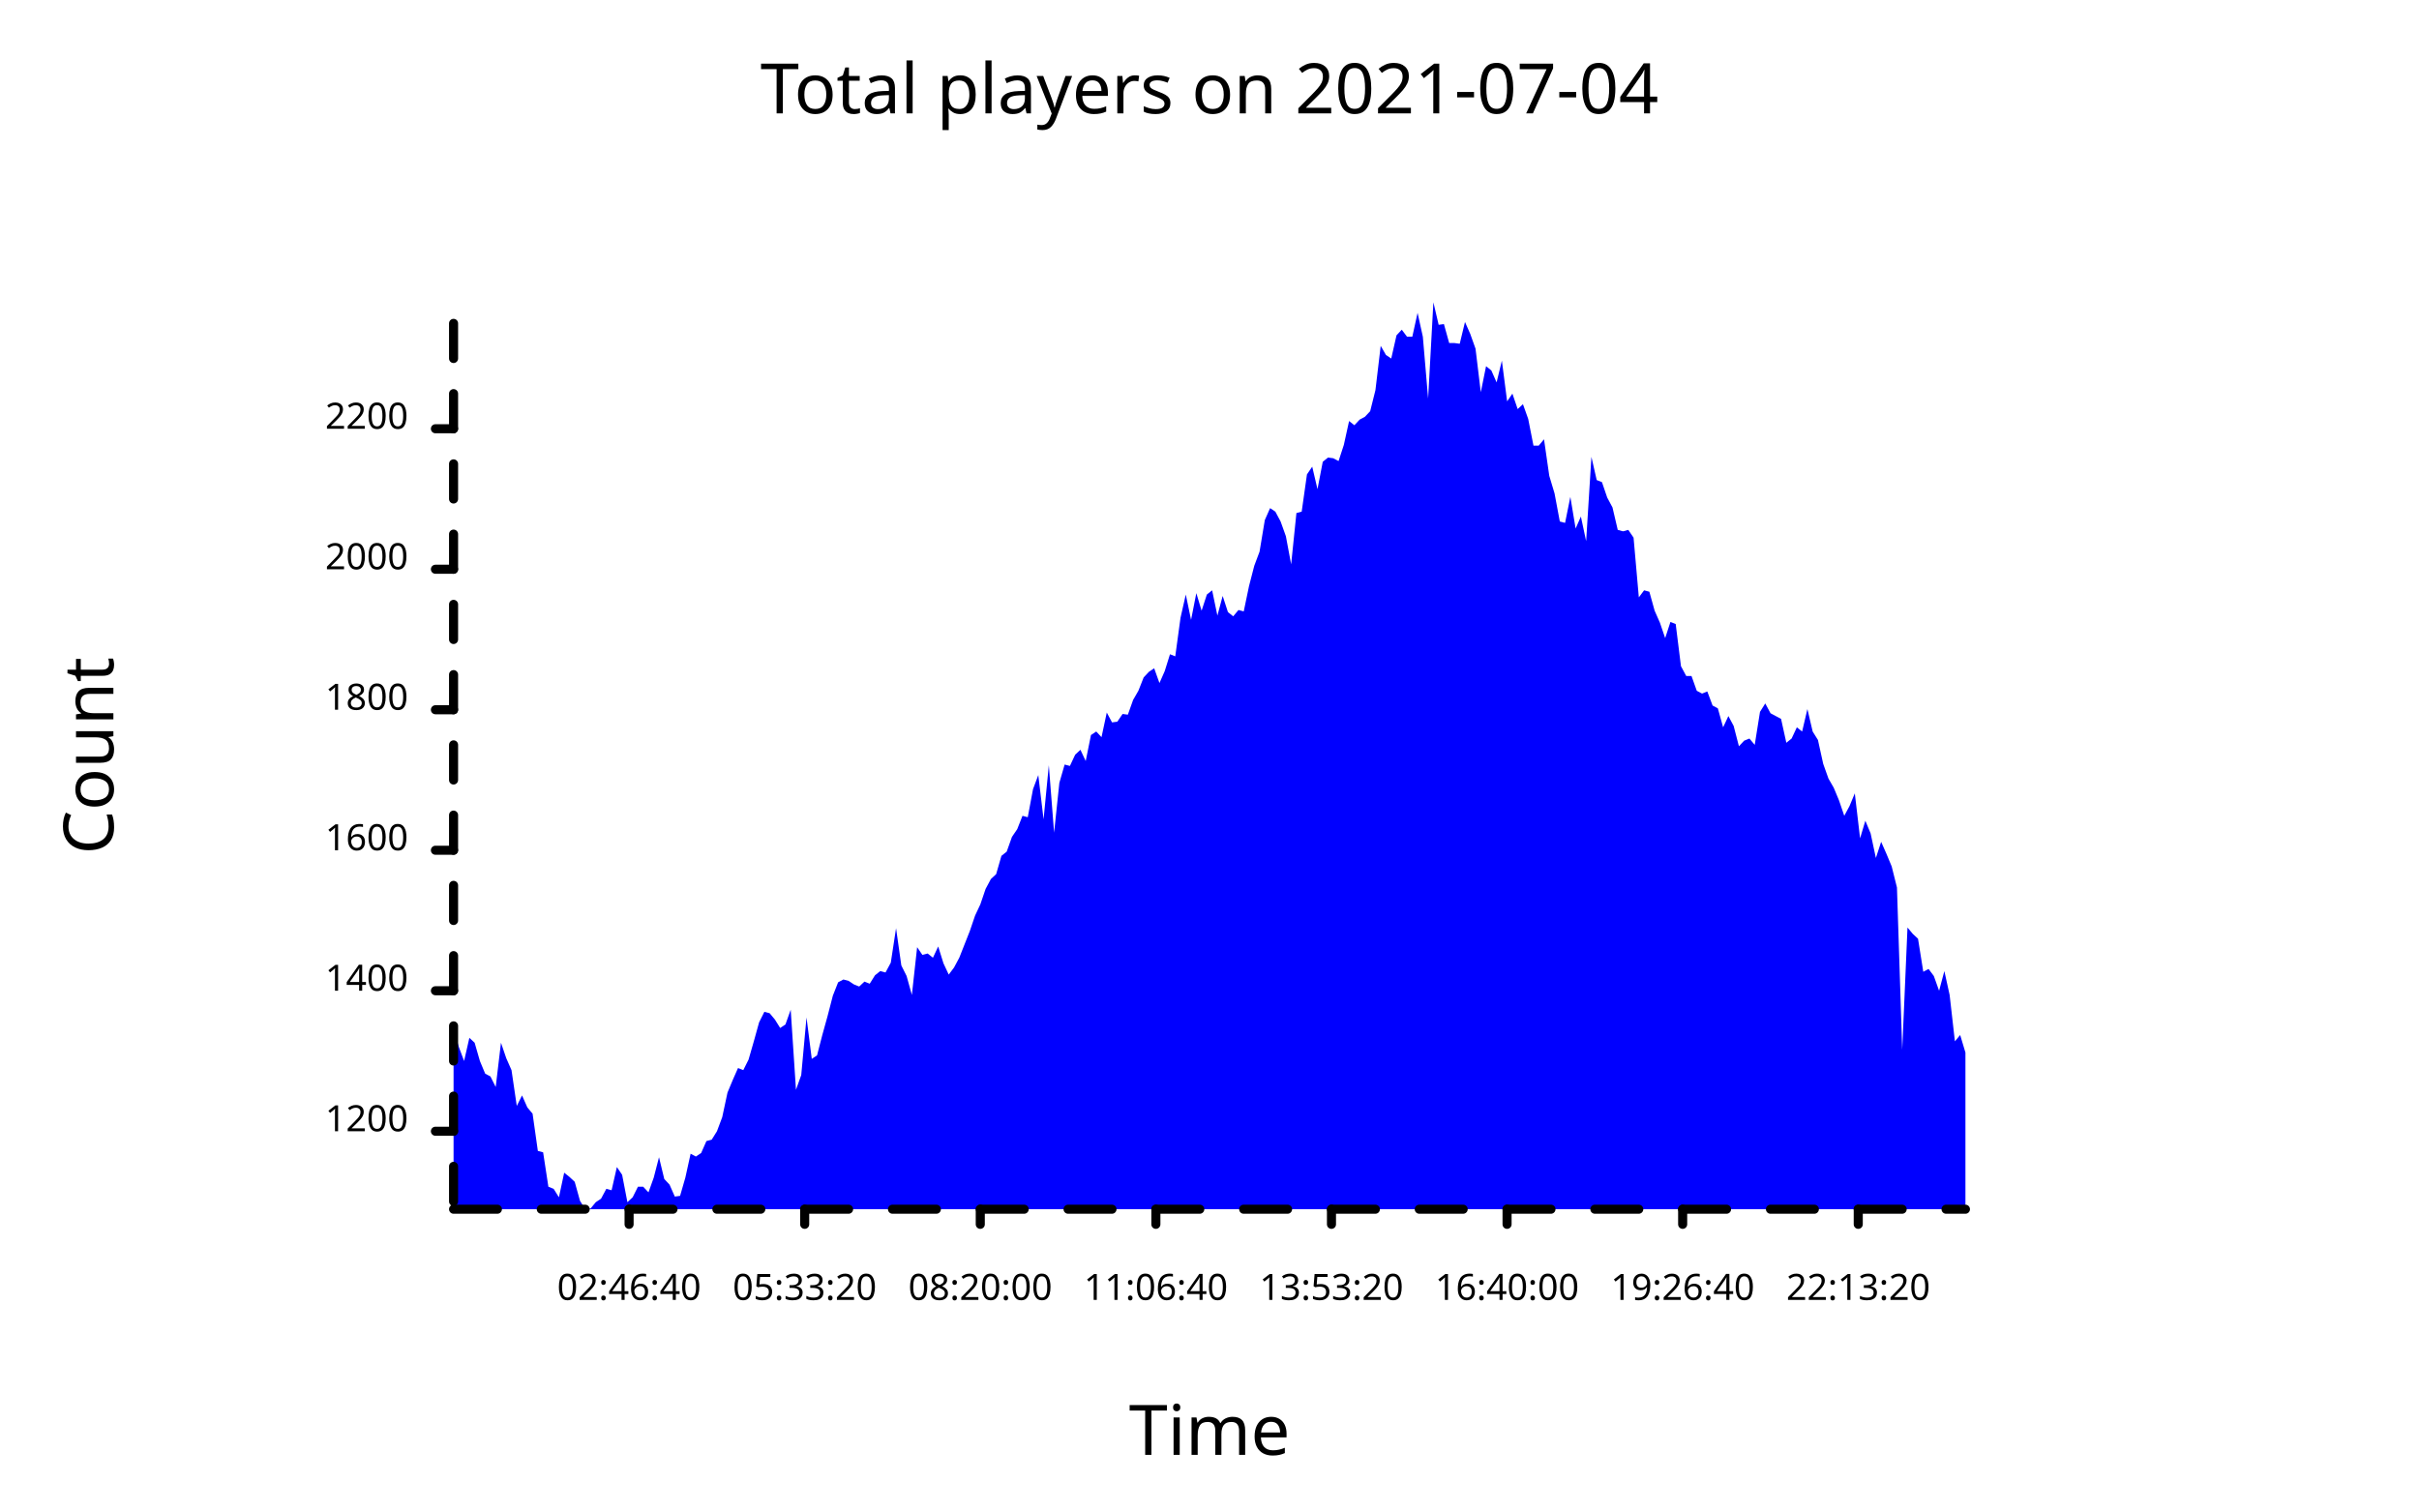
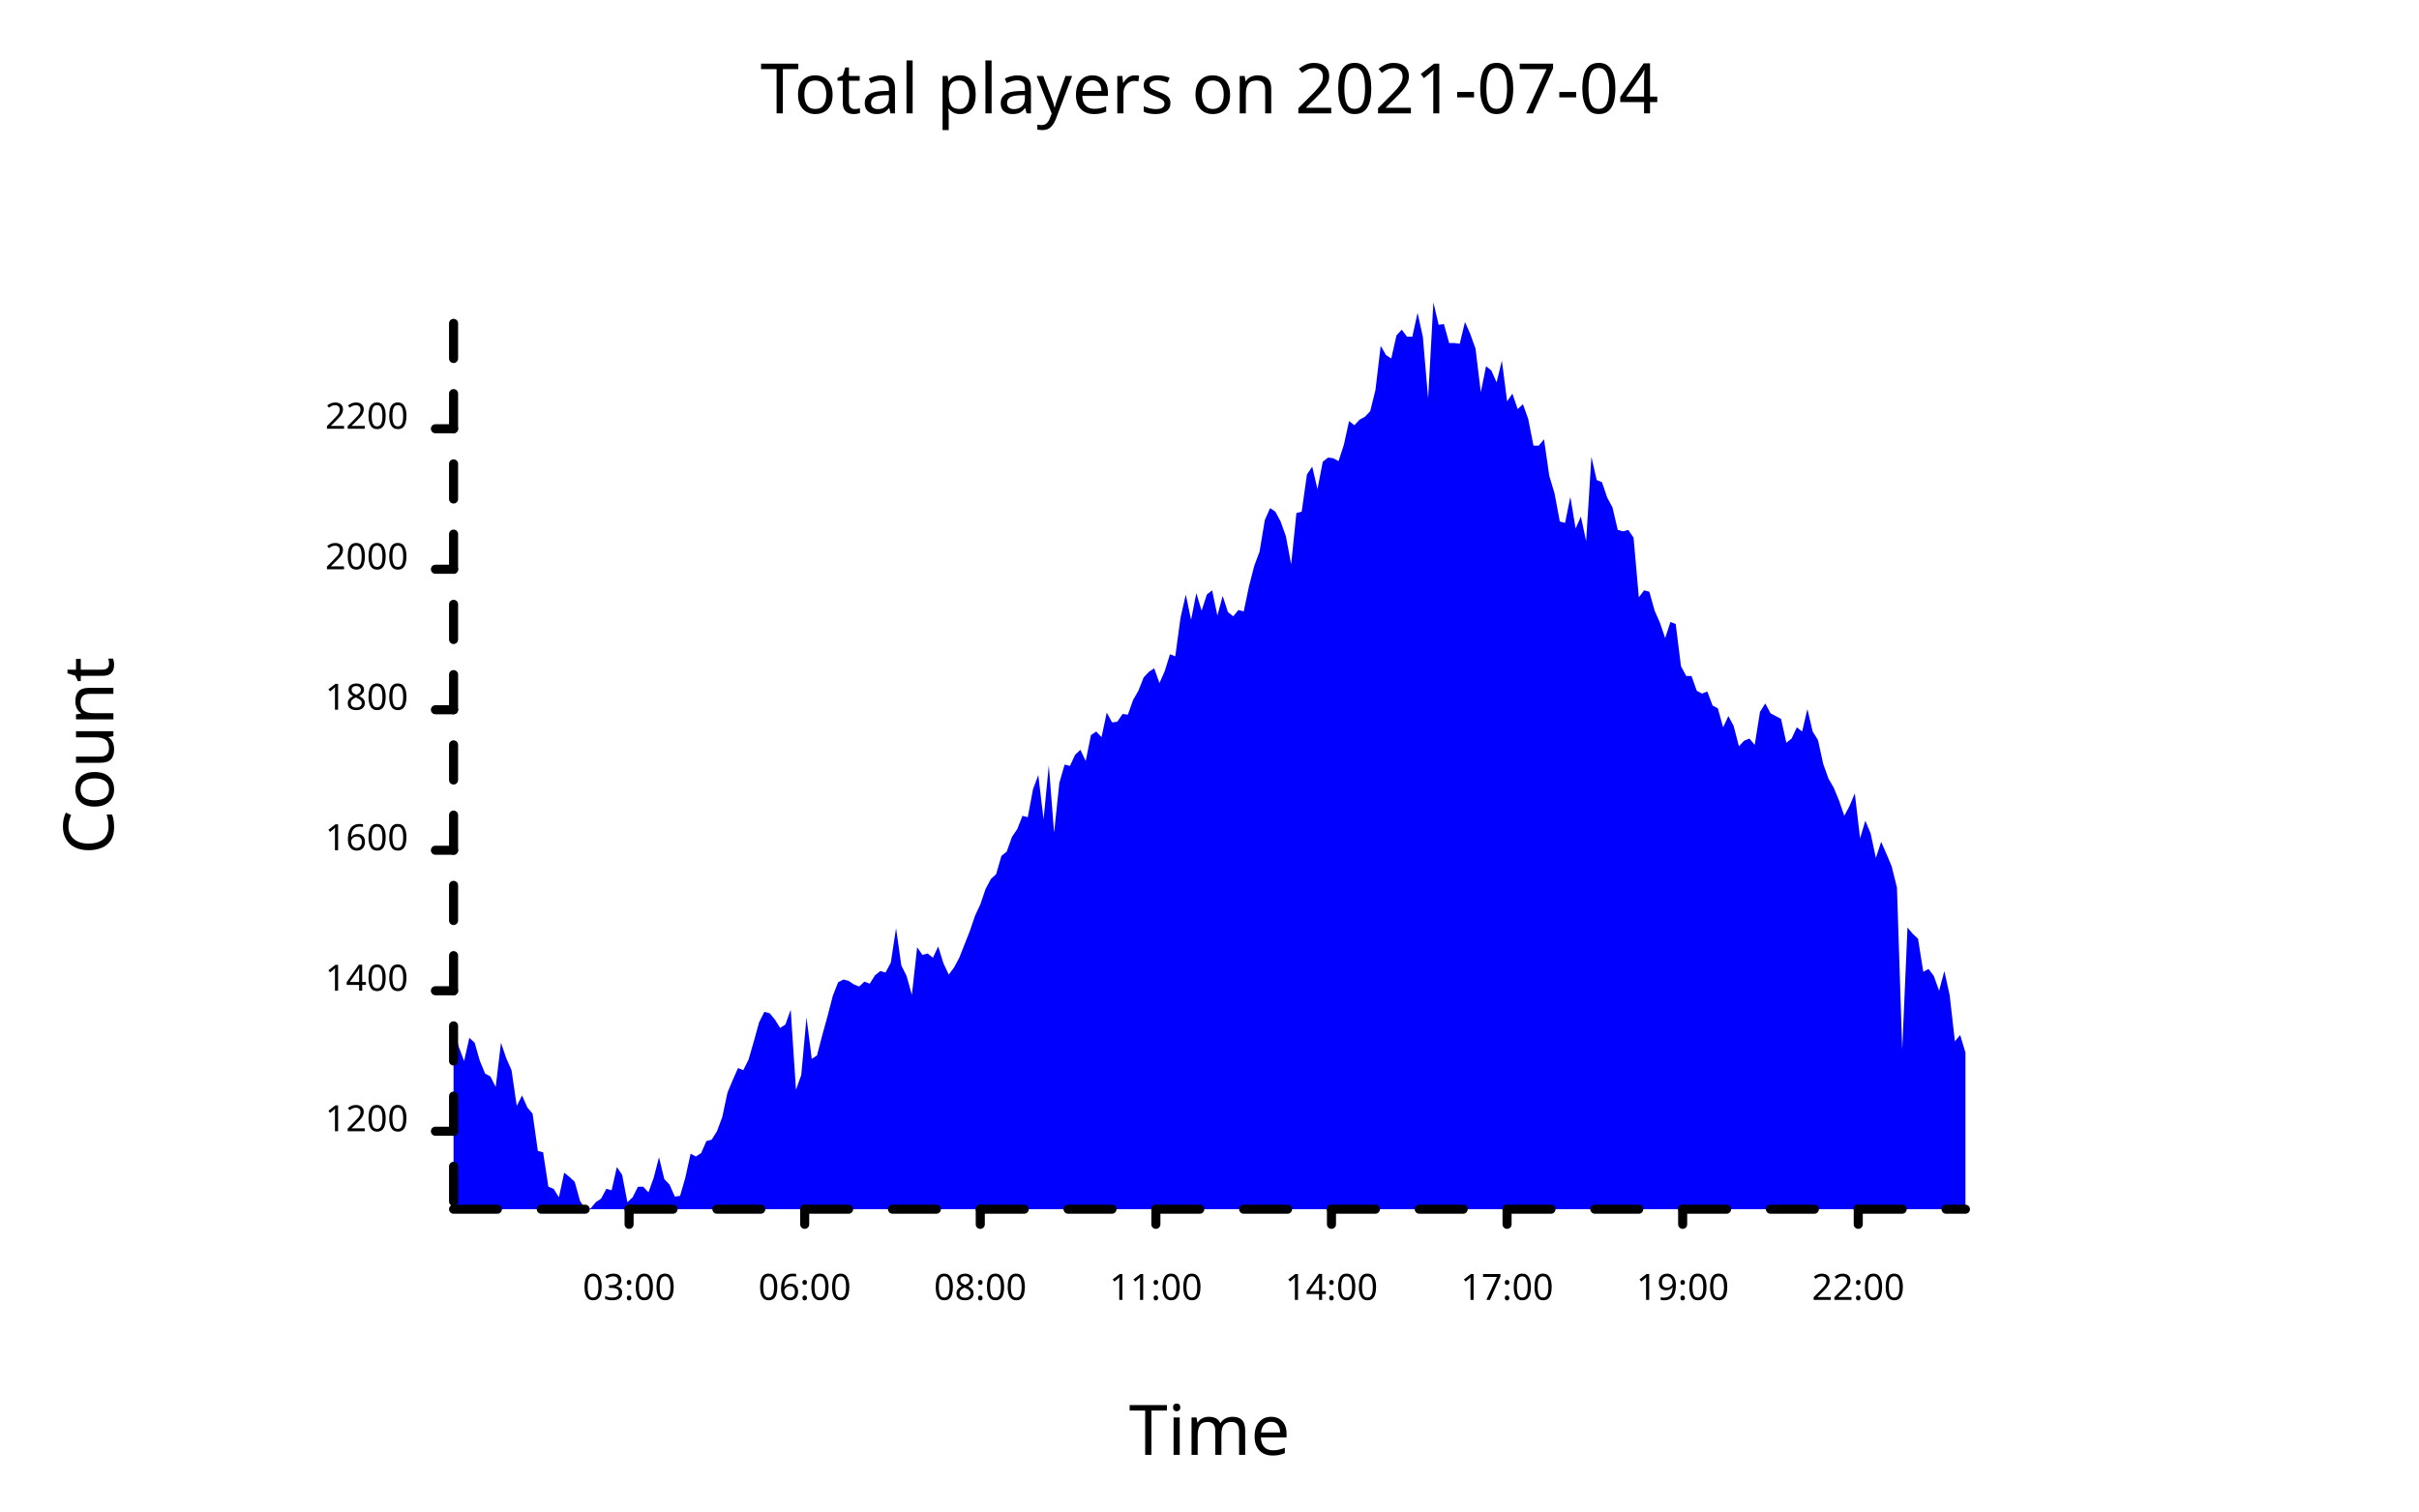
<svg xmlns="http://www.w3.org/2000/svg" class="poloto" width="800" height="500" viewBox="0 0 800 500">
  <style>.poloto { stroke-linecap:round; stroke-linejoin:round; font-family: 'Tahoma', sans-serif; background-color: AliceBlue;} .poloto_scatter{stroke-width:7} .poloto_line{stroke-width:2} .poloto_text{fill: black;} .poloto_axis_lines{stroke: black;stroke-width:3;fill:none;stroke-dasharray:none} .poloto0stroke{stroke:  blue;} .poloto1stroke{stroke:  red;} .poloto2stroke{stroke:  green;} .poloto3stroke{stroke:  gold;} .poloto4stroke{stroke:  aqua;} .poloto5stroke{stroke:  lime;} .poloto6stroke{stroke:  orange;} .poloto7stroke{stroke:  chocolate;} .poloto0fill{fill:blue;} .poloto1fill{fill:red;} .poloto2fill{fill:green;} .poloto3fill{fill:gold;} .poloto4fill{fill:aqua;} .poloto5fill{fill:lime;} .poloto6fill{fill:orange;} .poloto7fill{fill:chocolate;}</style>
  <text class="poloto_text poloto_legend_text" alignment-baseline="middle" text-anchor="start" font-size="large" x="675" y="100" />
  <path class="poloto_linefill poloto0fill" d=" M 150 400 L 150 340.279 L 151.742 346.321 L 153.484 350.968 L 155.226 343.3 L 156.969 344.926 L 158.711 350.968 L 160.453 355.151 L 162.195 356.081 L 163.937 359.566 L 165.679 344.926 L 167.422 350.039 L 169.164 353.989 L 170.906 365.84 L 172.648 362.355 L 174.39 366.305 L 176.132 368.397 L 177.875 380.713 L 179.617 381.177 L 181.359 392.564 L 183.101 393.261 L 184.843 396.05 L 186.585 387.916 L 188.328 389.311 L 190.07 390.937 L 191.812 397.211 L 193.554 400 L 195.296 399.768 L 197.038 397.676 L 198.78 396.514 L 200.523 393.261 L 202.265 393.726 L 204.007 386.057 L 205.749 388.613 L 207.491 397.676 L 209.233 396.05 L 210.976 392.564 L 212.718 392.564 L 214.46 394.423 L 216.202 389.543 L 217.944 382.804 L 219.686 390.008 L 221.429 391.867 L 223.171 395.817 L 224.913 395.585 L 226.655 389.543 L 228.397 381.642 L 230.139 382.572 L 231.882 381.41 L 233.624 377.459 L 235.366 376.995 L 237.108 374.206 L 238.85 369.558 L 240.592 361.425 L 242.334 357.242 L 244.077 353.292 L 245.819 353.989 L 247.561 350.503 L 249.303 344.462 L 251.045 338.187 L 252.787 334.702 L 254.53 335.167 L 256.272 337.258 L 258.014 340.046 L 259.756 338.885 L 261.498 334.005 L 263.24 360.496 L 264.983 355.616 L 266.725 336.561 L 268.467 350.271 L 270.209 349.109 L 271.951 342.37 L 273.693 336.096 L 275.436 329.357 L 277.178 324.942 L 278.92 324.012 L 280.662 324.477 L 282.404 325.639 L 284.146 326.336 L 285.889 324.71 L 287.631 325.407 L 289.373 322.618 L 291.115 321.224 L 292.857 321.689 L 294.599 318.435 L 296.341 307.049 L 298.084 319.365 L 299.826 322.851 L 301.568 329.125 L 303.31 313.323 L 305.052 315.879 L 306.794 315.414 L 308.537 316.809 L 310.279 313.091 L 312.021 318.668 L 313.763 322.386 L 315.505 320.062 L 317.247 316.809 L 318.99 312.393 L 320.732 307.978 L 322.474 302.866 L 324.216 299.148 L 325.958 294.036 L 327.7 290.782 L 329.443 289.156 L 331.185 283.114 L 332.927 281.72 L 334.669 276.84 L 336.411 274.284 L 338.153 269.868 L 339.895 270.333 L 341.638 261.038 L 343.38 256.39 L 345.122 271.03 L 346.864 253.137 L 348.606 275.445 L 350.348 258.947 L 352.091 252.905 L 353.833 253.369 L 355.575 249.651 L 357.317 248.025 L 359.059 251.743 L 360.801 243.145 L 362.544 241.983 L 364.286 243.842 L 366.028 235.709 L 367.77 238.962 L 369.512 238.73 L 371.254 236.174 L 372.997 236.406 L 374.739 231.526 L 376.481 228.505 L 378.223 224.09 L 379.965 222.231 L 381.707 221.069 L 383.449 225.949 L 385.192 221.998 L 386.934 216.421 L 388.676 217.119 L 390.418 204.338 L 392.16 196.669 L 393.902 205.035 L 395.645 196.204 L 397.387 202.014 L 399.129 196.669 L 400.871 195.275 L 402.613 203.641 L 404.355 197.134 L 406.098 202.479 L 407.84 203.873 L 409.582 201.782 L 411.324 202.246 L 413.066 193.881 L 414.808 187.142 L 416.551 182.494 L 418.293 172.037 L 420.035 168.087 L 421.777 169.249 L 423.519 172.502 L 425.261 177.382 L 427.003 186.677 L 428.746 169.713 L 430.488 169.249 L 432.23 156.933 L 433.972 154.376 L 435.714 161.813 L 437.456 152.75 L 439.199 151.356 L 440.941 151.588 L 442.683 152.517 L 444.425 147.173 L 446.167 139.272 L 447.909 140.666 L 449.652 138.807 L 451.394 137.878 L 453.136 136.019 L 454.878 129.047 L 456.62 114.407 L 458.362 117.428 L 460.105 118.59 L 461.847 110.922 L 463.589 109.063 L 465.331 111.387 L 467.073 111.387 L 468.815 103.486 L 470.557 111.387 L 472.3 131.836 L 474.042 100 L 475.784 107.436 L 477.526 107.204 L 479.268 113.478 L 481.01 113.478 L 482.753 113.71 L 484.495 106.507 L 486.237 110.457 L 487.979 115.337 L 489.721 129.744 L 491.463 121.146 L 493.206 122.541 L 494.948 126.491 L 496.69 119.287 L 498.432 132.765 L 500.174 130.209 L 501.916 135.321 L 503.659 133.695 L 505.401 138.575 L 507.143 147.405 L 508.885 147.405 L 510.627 145.314 L 512.369 157.397 L 514.111 163.207 L 515.854 172.502 L 517.596 172.967 L 519.338 164.369 L 521.08 174.826 L 522.822 170.875 L 524.564 179.009 L 526.307 151.123 L 528.049 158.792 L 529.791 159.489 L 531.533 164.601 L 533.275 167.854 L 535.017 175.29 L 536.76 175.755 L 538.502 175.29 L 540.244 177.847 L 541.986 197.599 L 543.728 195.275 L 545.47 195.74 L 547.213 202.014 L 548.955 205.964 L 550.697 211.077 L 552.439 205.732 L 554.181 206.429 L 555.923 220.372 L 557.666 223.625 L 559.408 223.625 L 561.15 228.505 L 562.892 229.435 L 564.634 228.737 L 566.376 233.385 L 568.118 234.314 L 569.861 240.589 L 571.603 236.871 L 573.345 240.124 L 575.087 246.863 L 576.829 245.004 L 578.571 244.307 L 580.314 246.398 L 582.056 235.476 L 583.798 232.688 L 585.54 235.941 L 587.282 236.871 L 589.024 237.8 L 590.767 245.701 L 592.509 244.307 L 594.251 240.589 L 595.993 241.983 L 597.735 234.547 L 599.477 241.983 L 601.22 244.771 L 602.962 252.672 L 604.704 257.552 L 606.446 260.573 L 608.188 264.756 L 609.93 269.868 L 611.672 266.615 L 613.415 262.432 L 615.157 277.304 L 616.899 271.495 L 618.641 275.678 L 620.383 283.811 L 622.125 278.466 L 623.868 282.417 L 625.61 286.6 L 627.352 293.571 L 629.094 347.25 L 630.836 306.816 L 632.578 308.908 L 634.321 310.534 L 636.063 321.456 L 637.805 320.527 L 639.547 322.851 L 641.289 327.73 L 643.031 321.224 L 644.774 329.125 L 646.516 344.462 L 648.258 342.37 L 650 348.18 L 650 400 Z" />
  <text class="poloto_labels poloto_text poloto_title" alignment-baseline="start" text-anchor="middle" font-size="x-large" x="400" y="37.5">Total players on 2021-07-04</text>
  <text class="poloto_labels poloto_text poloto_xname" alignment-baseline="start" text-anchor="middle" font-size="x-large" x="400" y="481.25">Time</text>
  <text class="poloto_labels poloto_text poloto_yname" alignment-baseline="start" text-anchor="middle" font-size="x-large" transform="rotate(-90,37.5,250)" x="37.5" y="250">Count</text>
  <line class="poloto_axis_lines" stroke="black" x1="208.049" x2="208.049" y1="400" y2="405" />
-   <text class="poloto_tick_labels poloto_text" alignment-baseline="start" text-anchor="middle" x="208.049" y="430"> 02:46:40</text>
+   <text class="poloto_tick_labels poloto_text" alignment-baseline="start" text-anchor="middle" x="208.049" y="430"> 03:00</text>
  <line class="poloto_axis_lines" stroke="black" x1="266.121" x2="266.121" y1="400" y2="405" />
-   <text class="poloto_tick_labels poloto_text" alignment-baseline="start" text-anchor="middle" x="266.121" y="430"> 05:33:20</text>
+   <text class="poloto_tick_labels poloto_text" alignment-baseline="start" text-anchor="middle" x="266.121" y="430"> 06:00</text>
  <line class="poloto_axis_lines" stroke="black" x1="324.193" x2="324.193" y1="400" y2="405" />
-   <text class="poloto_tick_labels poloto_text" alignment-baseline="start" text-anchor="middle" x="324.193" y="430"> 08:20:00</text>
+   <text class="poloto_tick_labels poloto_text" alignment-baseline="start" text-anchor="middle" x="324.193" y="430"> 08:00</text>
  <line class="poloto_axis_lines" stroke="black" x1="382.265" x2="382.265" y1="400" y2="405" />
-   <text class="poloto_tick_labels poloto_text" alignment-baseline="start" text-anchor="middle" x="382.265" y="430"> 11:06:40</text>
+   <text class="poloto_tick_labels poloto_text" alignment-baseline="start" text-anchor="middle" x="382.265" y="430"> 11:00</text>
  <line class="poloto_axis_lines" stroke="black" x1="440.337" x2="440.337" y1="400" y2="405" />
-   <text class="poloto_tick_labels poloto_text" alignment-baseline="start" text-anchor="middle" x="440.337" y="430"> 13:53:20</text>
+   <text class="poloto_tick_labels poloto_text" alignment-baseline="start" text-anchor="middle" x="440.337" y="430"> 14:00</text>
  <line class="poloto_axis_lines" stroke="black" x1="498.409" x2="498.409" y1="400" y2="405" />
-   <text class="poloto_tick_labels poloto_text" alignment-baseline="start" text-anchor="middle" x="498.409" y="430"> 16:40:00</text>
+   <text class="poloto_tick_labels poloto_text" alignment-baseline="start" text-anchor="middle" x="498.409" y="430"> 17:00</text>
  <line class="poloto_axis_lines" stroke="black" x1="556.481" x2="556.481" y1="400" y2="405" />
-   <text class="poloto_tick_labels poloto_text" alignment-baseline="start" text-anchor="middle" x="556.481" y="430"> 19:26:40</text>
+   <text class="poloto_tick_labels poloto_text" alignment-baseline="start" text-anchor="middle" x="556.481" y="430"> 19:00</text>
  <line class="poloto_axis_lines" stroke="black" x1="614.553" x2="614.553" y1="400" y2="405" />
-   <text class="poloto_tick_labels poloto_text" alignment-baseline="start" text-anchor="middle" x="614.553" y="430"> 22:13:20</text>
+   <text class="poloto_tick_labels poloto_text" alignment-baseline="start" text-anchor="middle" x="614.553" y="430"> 22:00</text>
  <line class="poloto_axis_lines" stroke="black" x1="150" x2="144" y1="374.206" y2="374.206" />
  <text class="poloto_tick_labels poloto_text" alignment-baseline="middle" text-anchor="end" x="135" y="374.206"> 1200</text>
  <line class="poloto_axis_lines" stroke="black" x1="150" x2="144" y1="327.73" y2="327.73" />
  <text class="poloto_tick_labels poloto_text" alignment-baseline="middle" text-anchor="end" x="135" y="327.73"> 1400</text>
  <line class="poloto_axis_lines" stroke="black" x1="150" x2="144" y1="281.255" y2="281.255" />
  <text class="poloto_tick_labels poloto_text" alignment-baseline="middle" text-anchor="end" x="135" y="281.255"> 1600</text>
  <line class="poloto_axis_lines" stroke="black" x1="150" x2="144" y1="234.779" y2="234.779" />
  <text class="poloto_tick_labels poloto_text" alignment-baseline="middle" text-anchor="end" x="135" y="234.779"> 1800</text>
  <line class="poloto_axis_lines" stroke="black" x1="150" x2="144" y1="188.304" y2="188.304" />
  <text class="poloto_tick_labels poloto_text" alignment-baseline="middle" text-anchor="end" x="135" y="188.304"> 2000</text>
  <line class="poloto_axis_lines" stroke="black" x1="150" x2="144" y1="141.828" y2="141.828" />
  <text class="poloto_tick_labels poloto_text" alignment-baseline="middle" text-anchor="end" x="135" y="141.828"> 2200</text>
  <path stroke="black" fill="none" class="poloto_axis_lines" style="stroke-dasharray:14.518;stroke-dashoffset:-58.049;" d=" M 150 400 L 650 400" />
  <path stroke="black" fill="none" class="poloto_axis_lines" style="stroke-dasharray:11.619;stroke-dashoffset:-25.794;" d=" M 150 400 L 150 100" />
</svg>
